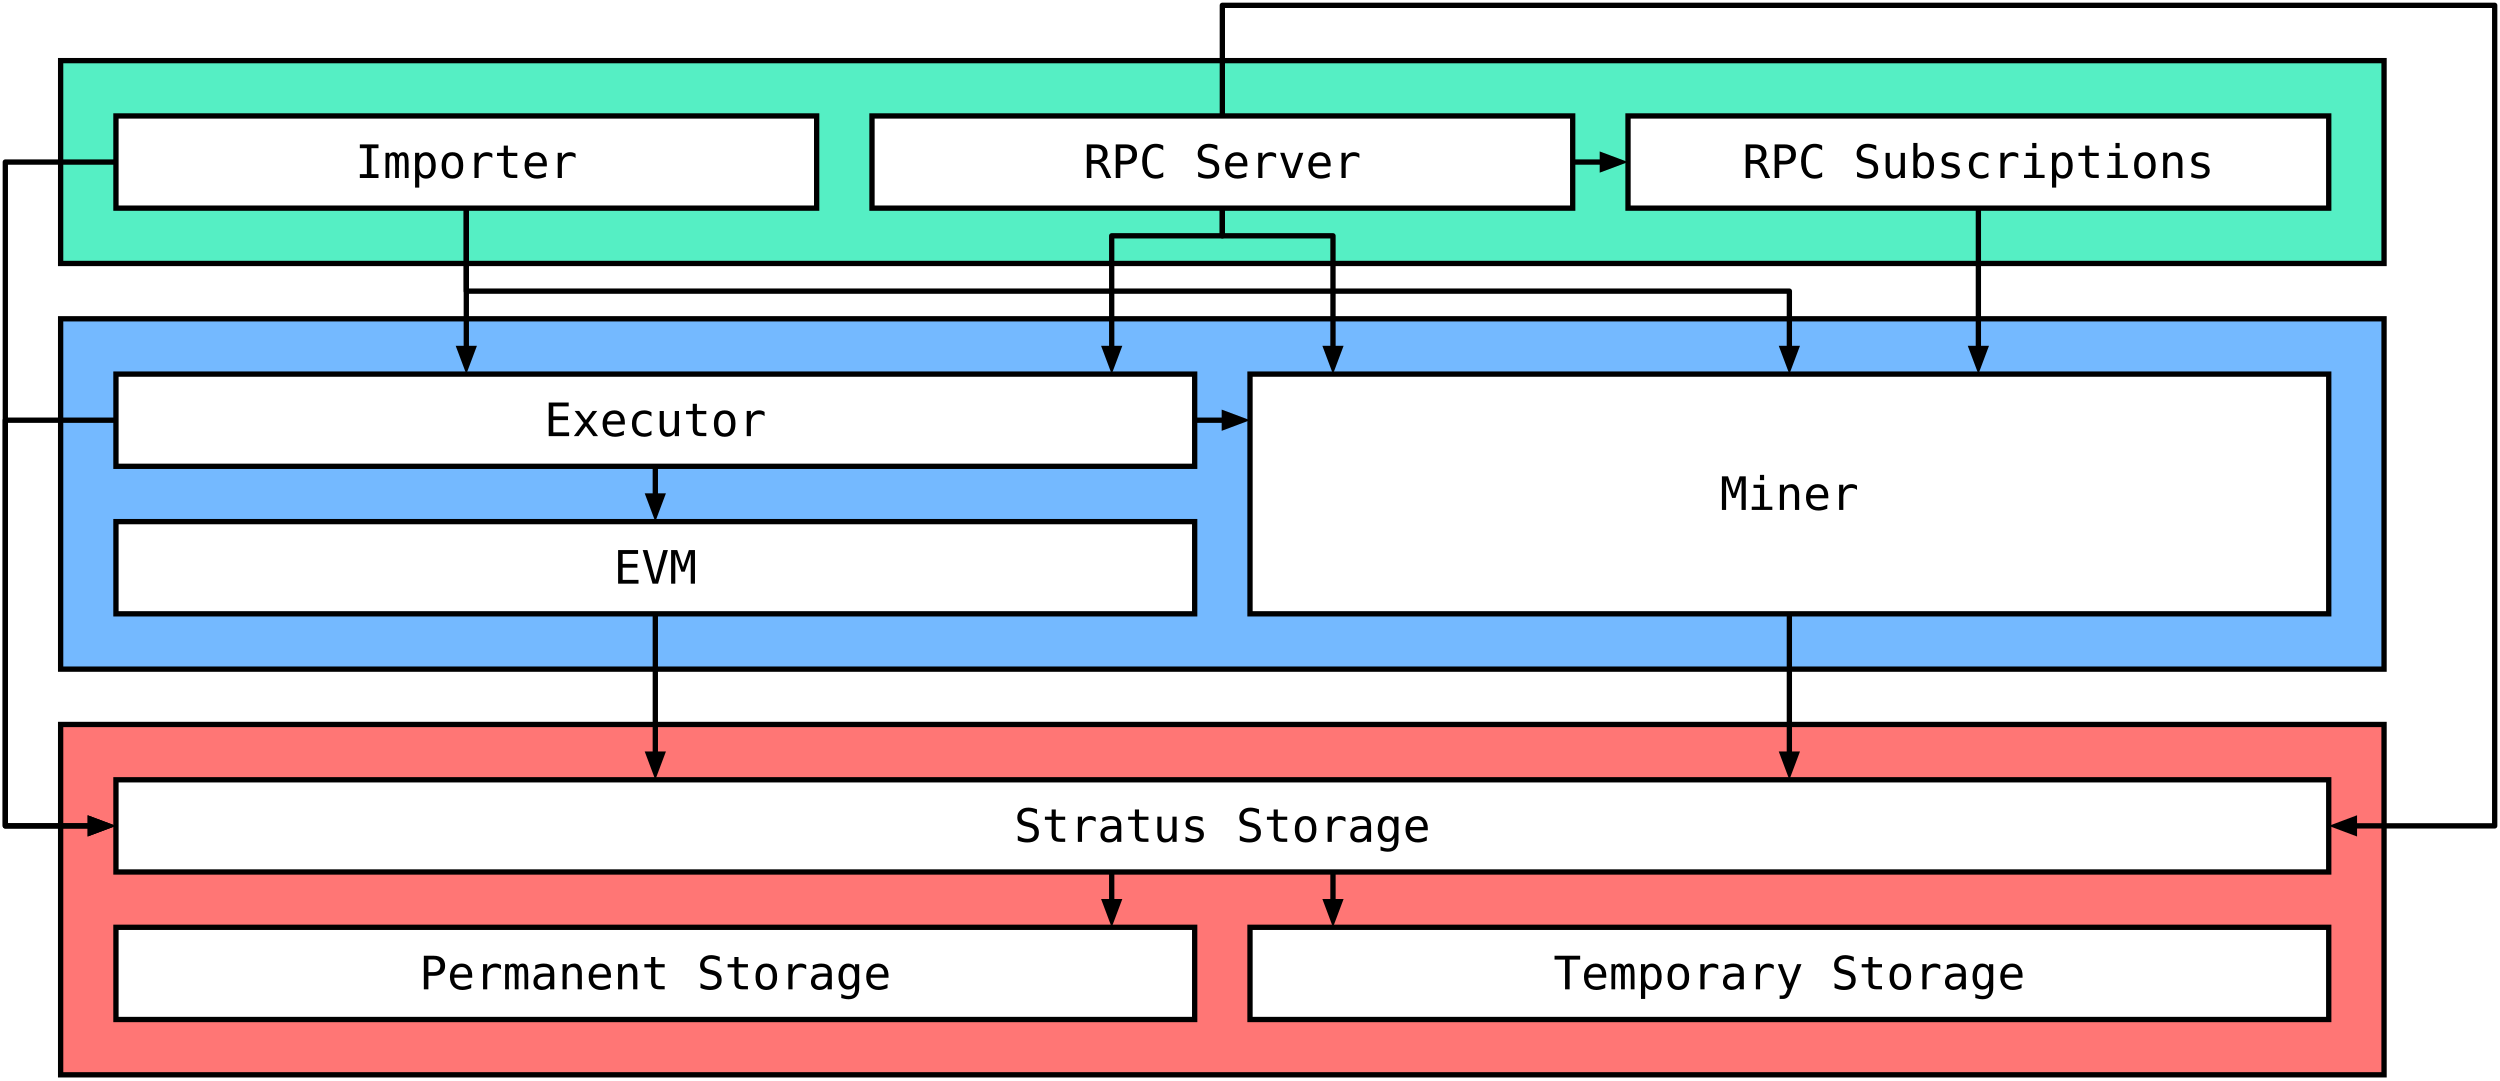
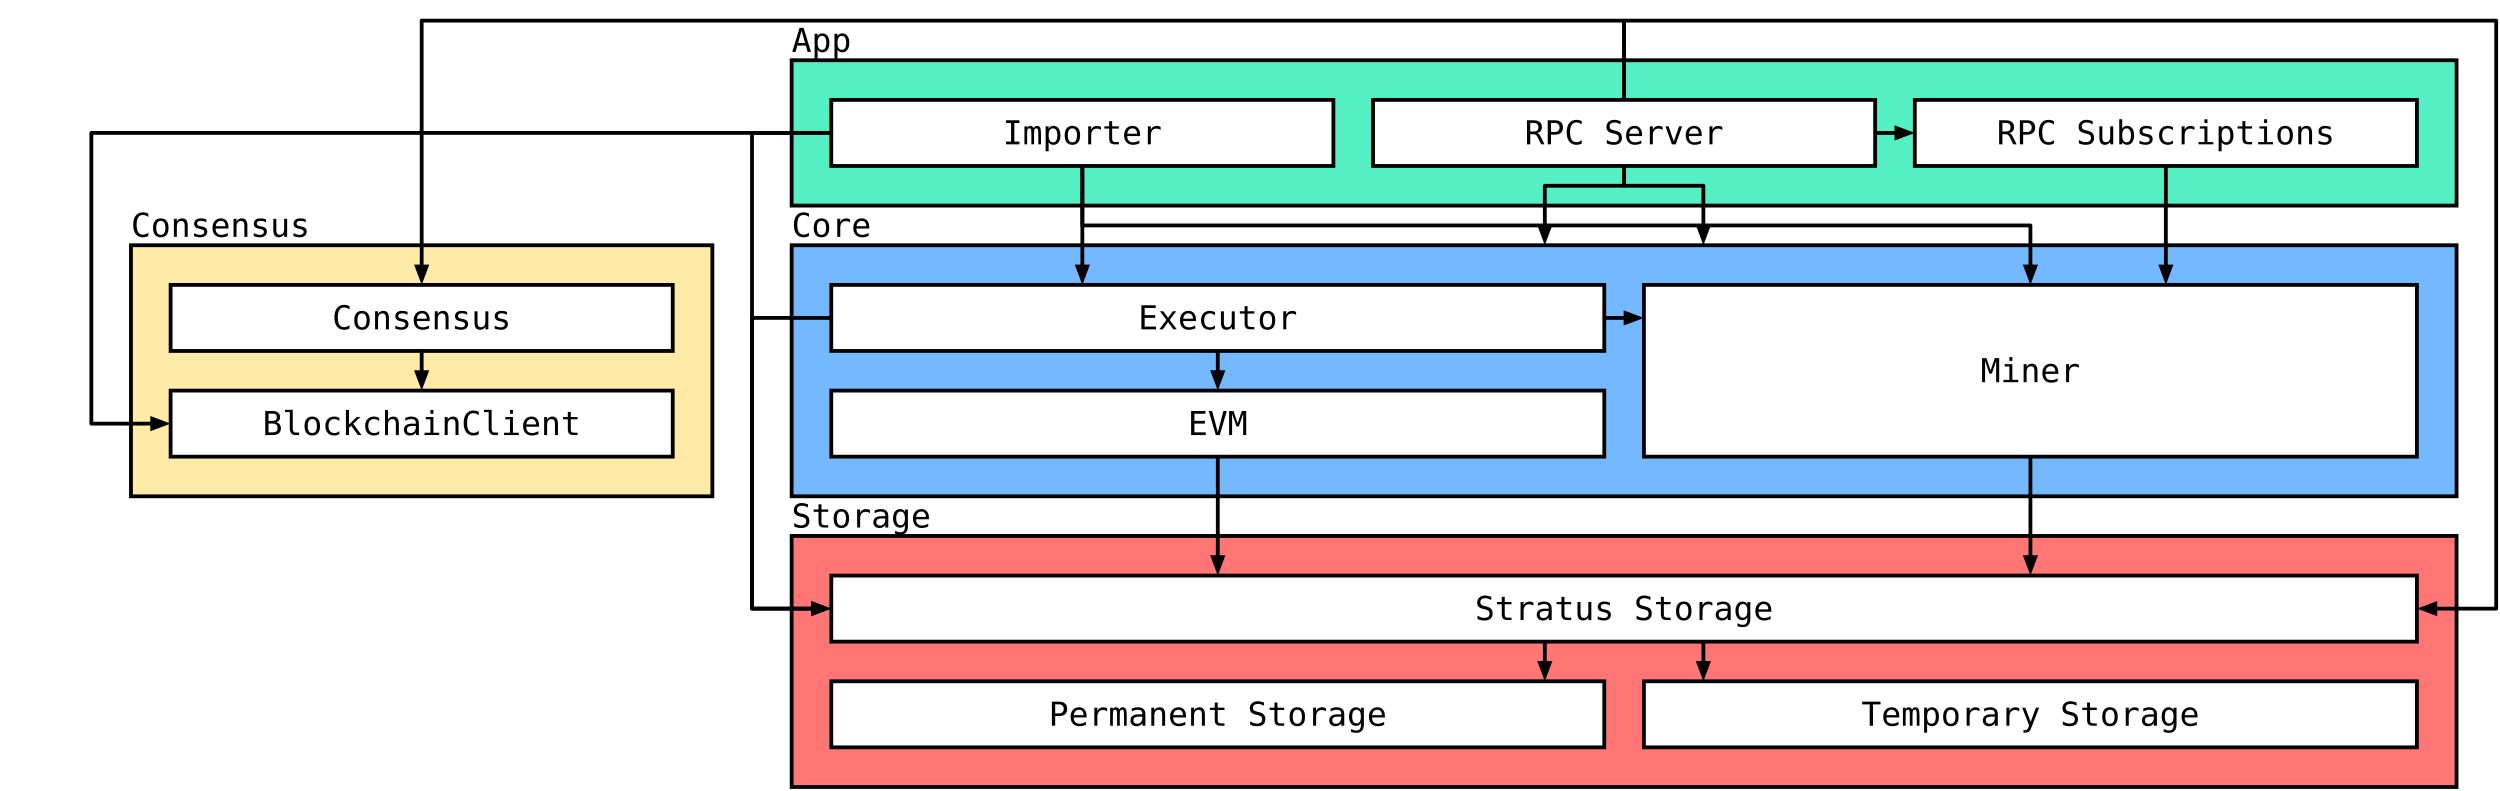
- <svg xmlns="http://www.w3.org/2000/svg" style="font-size:initial;" class="pikchr" viewBox="0 0 1016.82 439.32">
-   <path d="M24.66,107.16L969.66,107.16L969.66,24.66L24.66,24.66Z" style="fill:rgb(85,239,196);stroke-width:2.16;stroke:rgb(0,0,0);" />
-   <path d="M47.16,84.66L332.16,84.66L332.16,47.16L47.16,47.16Z" style="fill:rgb(255,255,255);stroke-width:2.16;stroke:rgb(0,0,0);" />
-   <text x="189.66" y="65.91" text-anchor="middle" font-family="monospace" fill="rgb(0,0,0)" font-size="156.25%" dominant-baseline="central">Importer</text>
-   <path d="M354.66,84.66L639.66,84.66L639.66,47.16L354.66,47.16Z" style="fill:rgb(255,255,255);stroke-width:2.16;stroke:rgb(0,0,0);" />
-   <text x="497.16" y="65.91" text-anchor="middle" font-family="monospace" fill="rgb(0,0,0)" font-size="156.25%" dominant-baseline="central">RPC Server</text>
-   <path d="M662.16,84.66L947.16,84.66L947.16,47.16L662.16,47.16Z" style="fill:rgb(255,255,255);stroke-width:2.16;stroke:rgb(0,0,0);" />
-   <text x="804.66" y="65.91" text-anchor="middle" font-family="monospace" fill="rgb(0,0,0)" font-size="156.25%" dominant-baseline="central">RPC Subscriptions</text>
-   <path d="M24.66,272.16L969.66,272.16L969.66,129.66L24.66,129.66Z" style="fill:rgb(116,185,255);stroke-width:2.16;stroke:rgb(0,0,0);" />
-   <path d="M47.16,189.66L485.91,189.66L485.91,152.16L47.16,152.16Z" style="fill:rgb(255,255,255);stroke-width:2.16;stroke:rgb(0,0,0);" />
-   <text x="266.535" y="170.91" text-anchor="middle" font-family="monospace" fill="rgb(0,0,0)" font-size="156.25%" dominant-baseline="central">Executor</text>
-   <path d="M47.16,249.66L485.91,249.66L485.91,212.16L47.16,212.16Z" style="fill:rgb(255,255,255);stroke-width:2.16;stroke:rgb(0,0,0);" />
-   <text x="266.535" y="230.91" text-anchor="middle" font-family="monospace" fill="rgb(0,0,0)" font-size="156.25%" dominant-baseline="central">EVM</text>
-   <path d="M508.41,249.66L947.16,249.66L947.16,152.16L508.41,152.16Z" style="fill:rgb(255,255,255);stroke-width:2.16;stroke:rgb(0,0,0);" />
-   <text x="727.785" y="200.91" text-anchor="middle" font-family="monospace" fill="rgb(0,0,0)" font-size="156.25%" dominant-baseline="central">Miner</text>
-   <path d="M24.66,437.16L969.66,437.16L969.66,294.66L24.66,294.66Z" style="fill:rgb(255,118,117);stroke-width:2.16;stroke:rgb(0,0,0);" />
-   <path d="M47.16,354.66L947.16,354.66L947.16,317.16L47.16,317.16Z" style="fill:rgb(255,255,255);stroke-width:2.16;stroke:rgb(0,0,0);" />
-   <text x="497.16" y="335.91" text-anchor="middle" font-family="monospace" fill="rgb(0,0,0)" font-size="156.25%" dominant-baseline="central">Stratus Storage</text>
-   <path d="M47.16,414.66L485.91,414.66L485.91,377.16L47.16,377.16Z" style="fill:rgb(255,255,255);stroke-width:2.16;stroke:rgb(0,0,0);" />
-   <text x="266.535" y="395.91" text-anchor="middle" font-family="monospace" fill="rgb(0,0,0)" font-size="156.25%" dominant-baseline="central">Permanent Storage</text>
-   <path d="M508.41,414.66L947.16,414.66L947.16,377.16L508.41,377.16Z" style="fill:rgb(255,255,255);stroke-width:2.16;stroke:rgb(0,0,0);" />
-   <text x="727.785" y="395.91" text-anchor="middle" font-family="monospace" fill="rgb(0,0,0)" font-size="156.25%" dominant-baseline="central">Temporary Storage</text>
-   <polygon points="662.16,65.91 650.64,70.23 650.64,61.59" style="fill:rgb(0,0,0)" />
-   <path d="M639.66,65.91L656.4,65.91" style="fill:none;stroke-width:2.16;stroke:rgb(0,0,0);" />
-   <polygon points="452.16,152.16 447.84,140.64 456.48,140.64" style="fill:rgb(0,0,0)" />
-   <path d="M497.16,84.66L497.16,95.91L452.16,95.91L452.16,146.4" style="fill:none;stroke-width:2.16;stroke-linejoin:round;stroke:rgb(0,0,0);" />
-   <polygon points="542.16,152.16 537.84,140.64 546.48,140.64" style="fill:rgb(0,0,0)" />
-   <path d="M497.16,84.66L497.16,95.91L542.16,95.91L542.16,146.4" style="fill:none;stroke-width:2.16;stroke-linejoin:round;stroke:rgb(0,0,0);" />
-   <polygon points="947.16,335.91 958.68,331.59 958.68,340.23" style="fill:rgb(0,0,0)" />
-   <path d="M497.16,47.16L497.16,2.16L969.66,2.16L1014.66,2.16L1014.66,335.91L952.92,335.91" style="fill:none;stroke-width:2.16;stroke-linejoin:round;stroke:rgb(0,0,0);" />
-   <polygon points="804.66,152.16 800.34,140.64 808.98,140.64" style="fill:rgb(0,0,0)" />
-   <path d="M804.66,84.66L804.66,146.4" style="fill:none;stroke-width:2.16;stroke:rgb(0,0,0);" />
-   <polygon points="189.66,152.16 185.34,140.64 193.98,140.64" style="fill:rgb(0,0,0)" />
-   <path d="M189.66,84.66L189.66,146.4" style="fill:none;stroke-width:2.16;stroke:rgb(0,0,0);" />
-   <polygon points="727.785,152.16 723.465,140.64 732.105,140.64" style="fill:rgb(0,0,0)" />
-   <path d="M189.66,84.66L189.66,118.41L727.785,118.41L727.785,146.4" style="fill:none;stroke-width:2.16;stroke-linejoin:round;stroke:rgb(0,0,0);" />
-   <polygon points="47.16,335.91 35.64,340.23 35.64,331.59" style="fill:rgb(0,0,0)" />
-   <path d="M47.16,65.91L2.16,65.91L2.16,335.91L41.4,335.91" style="fill:none;stroke-width:2.16;stroke-linejoin:round;stroke:rgb(0,0,0);" />
-   <polygon points="266.535,212.16 262.215,200.64 270.855,200.64" style="fill:rgb(0,0,0)" />
-   <path d="M266.535,189.66L266.535,206.4" style="fill:none;stroke-width:2.16;stroke:rgb(0,0,0);" />
-   <polygon points="508.41,170.91 496.89,175.23 496.89,166.59" style="fill:rgb(0,0,0)" />
-   <path d="M485.91,170.91L502.65,170.91" style="fill:none;stroke-width:2.16;stroke:rgb(0,0,0);" />
-   <polygon points="47.16,335.91 35.64,340.23 35.64,331.59" style="fill:rgb(0,0,0)" />
-   <path d="M47.16,170.91L2.16,170.91L2.16,335.91L41.4,335.91" style="fill:none;stroke-width:2.16;stroke-linejoin:round;stroke:rgb(0,0,0);" />
-   <polygon points="266.535,317.16 262.215,305.64 270.855,305.64" style="fill:rgb(0,0,0)" />
-   <path d="M266.535,249.66L266.535,311.4" style="fill:none;stroke-width:2.16;stroke:rgb(0,0,0);" />
-   <polygon points="727.785,317.16 723.465,305.64 732.105,305.64" style="fill:rgb(0,0,0)" />
-   <path d="M727.785,249.66L727.785,311.4" style="fill:none;stroke-width:2.16;stroke:rgb(0,0,0);" />
-   <polygon points="452.16,377.16 447.84,365.64 456.48,365.64" style="fill:rgb(0,0,0)" />
-   <path d="M452.16,354.66L452.16,371.4" style="fill:none;stroke-width:2.16;stroke:rgb(0,0,0);" />
-   <polygon points="542.16,377.16 537.84,365.64 546.48,365.64" style="fill:rgb(0,0,0)" />
-   <path d="M542.16,354.66L542.16,371.4" style="fill:none;stroke-width:2.16;stroke:rgb(0,0,0);" />
+ <svg xmlns="http://www.w3.org/2000/svg" style="font-size:initial;" class="pikchr" viewBox="0 0 1419 448.86">
+   <path d="M449.34,116.7L1394.34,116.7L1394.34,34.2L449.34,34.2Z" style="fill:rgb(85,239,196);stroke-width:2.16;stroke:rgb(0,0,0);" />
+   <text x="449.34" y="22.95" text-anchor="start" font-family="monospace" fill="rgb(0,0,0)" font-size="156.25%" dominant-baseline="central">App</text>
+   <path d="M471.84,94.2L756.84,94.2L756.84,56.7L471.84,56.7Z" style="fill:rgb(255,255,255);stroke-width:2.16;stroke:rgb(0,0,0);" />
+   <text x="614.34" y="75.45" text-anchor="middle" font-family="monospace" fill="rgb(0,0,0)" font-size="156.25%" dominant-baseline="central">Importer</text>
+   <path d="M779.34,94.2L1064.34,94.2L1064.34,56.7L779.34,56.7Z" style="fill:rgb(255,255,255);stroke-width:2.16;stroke:rgb(0,0,0);" />
+   <text x="921.84" y="75.45" text-anchor="middle" font-family="monospace" fill="rgb(0,0,0)" font-size="156.25%" dominant-baseline="central">RPC Server</text>
+   <path d="M1086.84,94.2L1371.84,94.2L1371.84,56.7L1086.84,56.7Z" style="fill:rgb(255,255,255);stroke-width:2.16;stroke:rgb(0,0,0);" />
+   <text x="1229.34" y="75.45" text-anchor="middle" font-family="monospace" fill="rgb(0,0,0)" font-size="156.25%" dominant-baseline="central">RPC Subscriptions</text>
+   <path d="M449.34,281.7L1394.34,281.7L1394.34,139.2L449.34,139.2Z" style="fill:rgb(116,185,255);stroke-width:2.16;stroke:rgb(0,0,0);" />
+   <text x="449.34" y="127.95" text-anchor="start" font-family="monospace" fill="rgb(0,0,0)" font-size="156.25%" dominant-baseline="central">Core</text>
+   <path d="M471.84,199.2L910.59,199.2L910.59,161.7L471.84,161.7Z" style="fill:rgb(255,255,255);stroke-width:2.16;stroke:rgb(0,0,0);" />
+   <text x="691.215" y="180.45" text-anchor="middle" font-family="monospace" fill="rgb(0,0,0)" font-size="156.25%" dominant-baseline="central">Executor</text>
+   <path d="M471.84,259.2L910.59,259.2L910.59,221.7L471.84,221.7Z" style="fill:rgb(255,255,255);stroke-width:2.16;stroke:rgb(0,0,0);" />
+   <text x="691.215" y="240.45" text-anchor="middle" font-family="monospace" fill="rgb(0,0,0)" font-size="156.25%" dominant-baseline="central">EVM</text>
+   <path d="M933.09,259.2L1371.84,259.2L1371.84,161.7L933.09,161.7Z" style="fill:rgb(255,255,255);stroke-width:2.16;stroke:rgb(0,0,0);" />
+   <text x="1152.47" y="210.45" text-anchor="middle" font-family="monospace" fill="rgb(0,0,0)" font-size="156.25%" dominant-baseline="central">Miner</text>
+   <path d="M449.34,446.7L1394.34,446.7L1394.34,304.2L449.34,304.2Z" style="fill:rgb(255,118,117);stroke-width:2.16;stroke:rgb(0,0,0);" />
+   <text x="449.34" y="292.95" text-anchor="start" font-family="monospace" fill="rgb(0,0,0)" font-size="156.25%" dominant-baseline="central">Storage</text>
+   <path d="M471.84,364.2L1371.84,364.2L1371.84,326.7L471.84,326.7Z" style="fill:rgb(255,255,255);stroke-width:2.16;stroke:rgb(0,0,0);" />
+   <text x="921.84" y="345.45" text-anchor="middle" font-family="monospace" fill="rgb(0,0,0)" font-size="156.25%" dominant-baseline="central">Stratus Storage</text>
+   <path d="M471.84,424.2L910.59,424.2L910.59,386.7L471.84,386.7Z" style="fill:rgb(255,255,255);stroke-width:2.16;stroke:rgb(0,0,0);" />
+   <text x="691.215" y="405.45" text-anchor="middle" font-family="monospace" fill="rgb(0,0,0)" font-size="156.25%" dominant-baseline="central">Permanent Storage</text>
+   <path d="M933.09,424.2L1371.84,424.2L1371.84,386.7L933.09,386.7Z" style="fill:rgb(255,255,255);stroke-width:2.16;stroke:rgb(0,0,0);" />
+   <text x="1152.47" y="405.45" text-anchor="middle" font-family="monospace" fill="rgb(0,0,0)" font-size="156.25%" dominant-baseline="central">Temporary Storage</text>
+   <path d="M74.34,281.7L404.34,281.7L404.34,139.2L74.34,139.2Z" style="fill:rgb(255,234,167);stroke-width:2.16;stroke:rgb(0,0,0);" />
+   <text x="74.34" y="127.95" text-anchor="start" font-family="monospace" fill="rgb(0,0,0)" font-size="156.25%" dominant-baseline="central">Consensus</text>
+   <path d="M96.84,199.2L381.84,199.2L381.84,161.7L96.84,161.7Z" style="fill:rgb(255,255,255);stroke-width:2.16;stroke:rgb(0,0,0);" />
+   <text x="239.34" y="180.45" text-anchor="middle" font-family="monospace" fill="rgb(0,0,0)" font-size="156.25%" dominant-baseline="central">Consensus</text>
+   <path d="M96.84,259.2L381.84,259.2L381.84,221.7L96.84,221.7Z" style="fill:rgb(255,255,255);stroke-width:2.16;stroke:rgb(0,0,0);" />
+   <text x="239.34" y="240.45" text-anchor="middle" font-family="monospace" fill="rgb(0,0,0)" font-size="156.25%" dominant-baseline="central">BlockchainClient</text>
+   <polygon points="1086.84,75.45 1075.32,79.77 1075.32,71.13" style="fill:rgb(0,0,0)" />
+   <path d="M1064.34,75.45L1081.08,75.45" style="fill:none;stroke-width:2.16;stroke:rgb(0,0,0);" />
+   <polygon points="876.84,139.2 872.52,127.68 881.16,127.68" style="fill:rgb(0,0,0)" />
+   <path d="M921.84,94.2L921.84,105.45L876.84,105.45L876.84,133.44" style="fill:none;stroke-width:2.16;stroke-linejoin:round;stroke:rgb(0,0,0);" />
+   <polygon points="966.84,139.2 962.52,127.68 971.16,127.68" style="fill:rgb(0,0,0)" />
+   <path d="M921.84,94.2L921.84,105.45L966.84,105.45L966.84,133.44" style="fill:none;stroke-width:2.16;stroke-linejoin:round;stroke:rgb(0,0,0);" />
+   <polygon points="1371.84,345.45 1383.36,341.13 1383.36,349.77" style="fill:rgb(0,0,0)" />
+   <path d="M921.84,56.7L921.84,11.7L1394.34,11.7L1416.84,11.7L1416.84,345.45L1377.6,345.45" style="fill:none;stroke-width:2.16;stroke-linejoin:round;stroke:rgb(0,0,0);" />
+   <polygon points="239.34,161.7 235.02,150.18 243.66,150.18" style="fill:rgb(0,0,0)" />
+   <path d="M921.84,56.7L921.84,11.7L239.34,11.7L239.34,155.94" style="fill:none;stroke-width:2.16;stroke-linejoin:round;stroke:rgb(0,0,0);" />
+   <polygon points="1229.34,161.7 1225.02,150.18 1233.66,150.18" style="fill:rgb(0,0,0)" />
+   <path d="M1229.34,94.2L1229.34,155.94" style="fill:none;stroke-width:2.16;stroke:rgb(0,0,0);" />
+   <polygon points="614.34,161.7 610.02,150.18 618.66,150.18" style="fill:rgb(0,0,0)" />
+   <path d="M614.34,94.2L614.34,155.94" style="fill:none;stroke-width:2.16;stroke:rgb(0,0,0);" />
+   <polygon points="1152.47,161.7 1148.14,150.18 1156.79,150.18" style="fill:rgb(0,0,0)" />
+   <path d="M614.34,94.2L614.34,127.95L1152.47,127.95L1152.47,155.94" style="fill:none;stroke-width:2.16;stroke-linejoin:round;stroke:rgb(0,0,0);" />
+   <polygon points="471.84,345.45 460.32,349.77 460.32,341.13" style="fill:rgb(0,0,0)" />
+   <path d="M471.84,75.45L426.84,75.45L426.84,345.45L466.08,345.45" style="fill:none;stroke-width:2.16;stroke-linejoin:round;stroke:rgb(0,0,0);" />
+   <polygon points="96.84,240.45 85.32,244.77 85.32,236.13" style="fill:rgb(0,0,0)" />
+   <path d="M471.84,75.45L399.84,75.45L96.84,75.45L51.84,75.45L51.84,240.45L91.08,240.45" style="fill:none;stroke-width:2.16;stroke-linejoin:round;stroke:rgb(0,0,0);" />
+   <polygon points="691.215,221.7 686.895,210.18 695.535,210.18" style="fill:rgb(0,0,0)" />
+   <path d="M691.215,199.2L691.215,215.94" style="fill:none;stroke-width:2.16;stroke:rgb(0,0,0);" />
+   <polygon points="933.09,180.45 921.57,184.77 921.57,176.13" style="fill:rgb(0,0,0)" />
+   <path d="M910.59,180.45L927.33,180.45" style="fill:none;stroke-width:2.16;stroke:rgb(0,0,0);" />
+   <polygon points="471.84,345.45 460.32,349.77 460.32,341.13" style="fill:rgb(0,0,0)" />
+   <path d="M471.84,180.45L426.84,180.45L426.84,345.45L466.08,345.45" style="fill:none;stroke-width:2.16;stroke-linejoin:round;stroke:rgb(0,0,0);" />
+   <polygon points="691.215,326.7 686.895,315.18 695.535,315.18" style="fill:rgb(0,0,0)" />
+   <path d="M691.215,259.2L691.215,320.94" style="fill:none;stroke-width:2.16;stroke:rgb(0,0,0);" />
+   <polygon points="1152.47,326.7 1148.14,315.18 1156.79,315.18" style="fill:rgb(0,0,0)" />
+   <path d="M1152.47,259.2L1152.47,320.94" style="fill:none;stroke-width:2.16;stroke:rgb(0,0,0);" />
+   <polygon points="876.84,386.7 872.52,375.18 881.16,375.18" style="fill:rgb(0,0,0)" />
+   <path d="M876.84,364.2L876.84,380.94" style="fill:none;stroke-width:2.16;stroke:rgb(0,0,0);" />
+   <polygon points="966.84,386.7 962.52,375.18 971.16,375.18" style="fill:rgb(0,0,0)" />
+   <path d="M966.84,364.2L966.84,380.94" style="fill:none;stroke-width:2.16;stroke:rgb(0,0,0);" />
+   <polygon points="239.34,221.7 235.02,210.18 243.66,210.18" style="fill:rgb(0,0,0)" />
+   <path d="M239.34,199.2L239.34,215.94" style="fill:none;stroke-width:2.16;stroke:rgb(0,0,0);" />
</svg>
